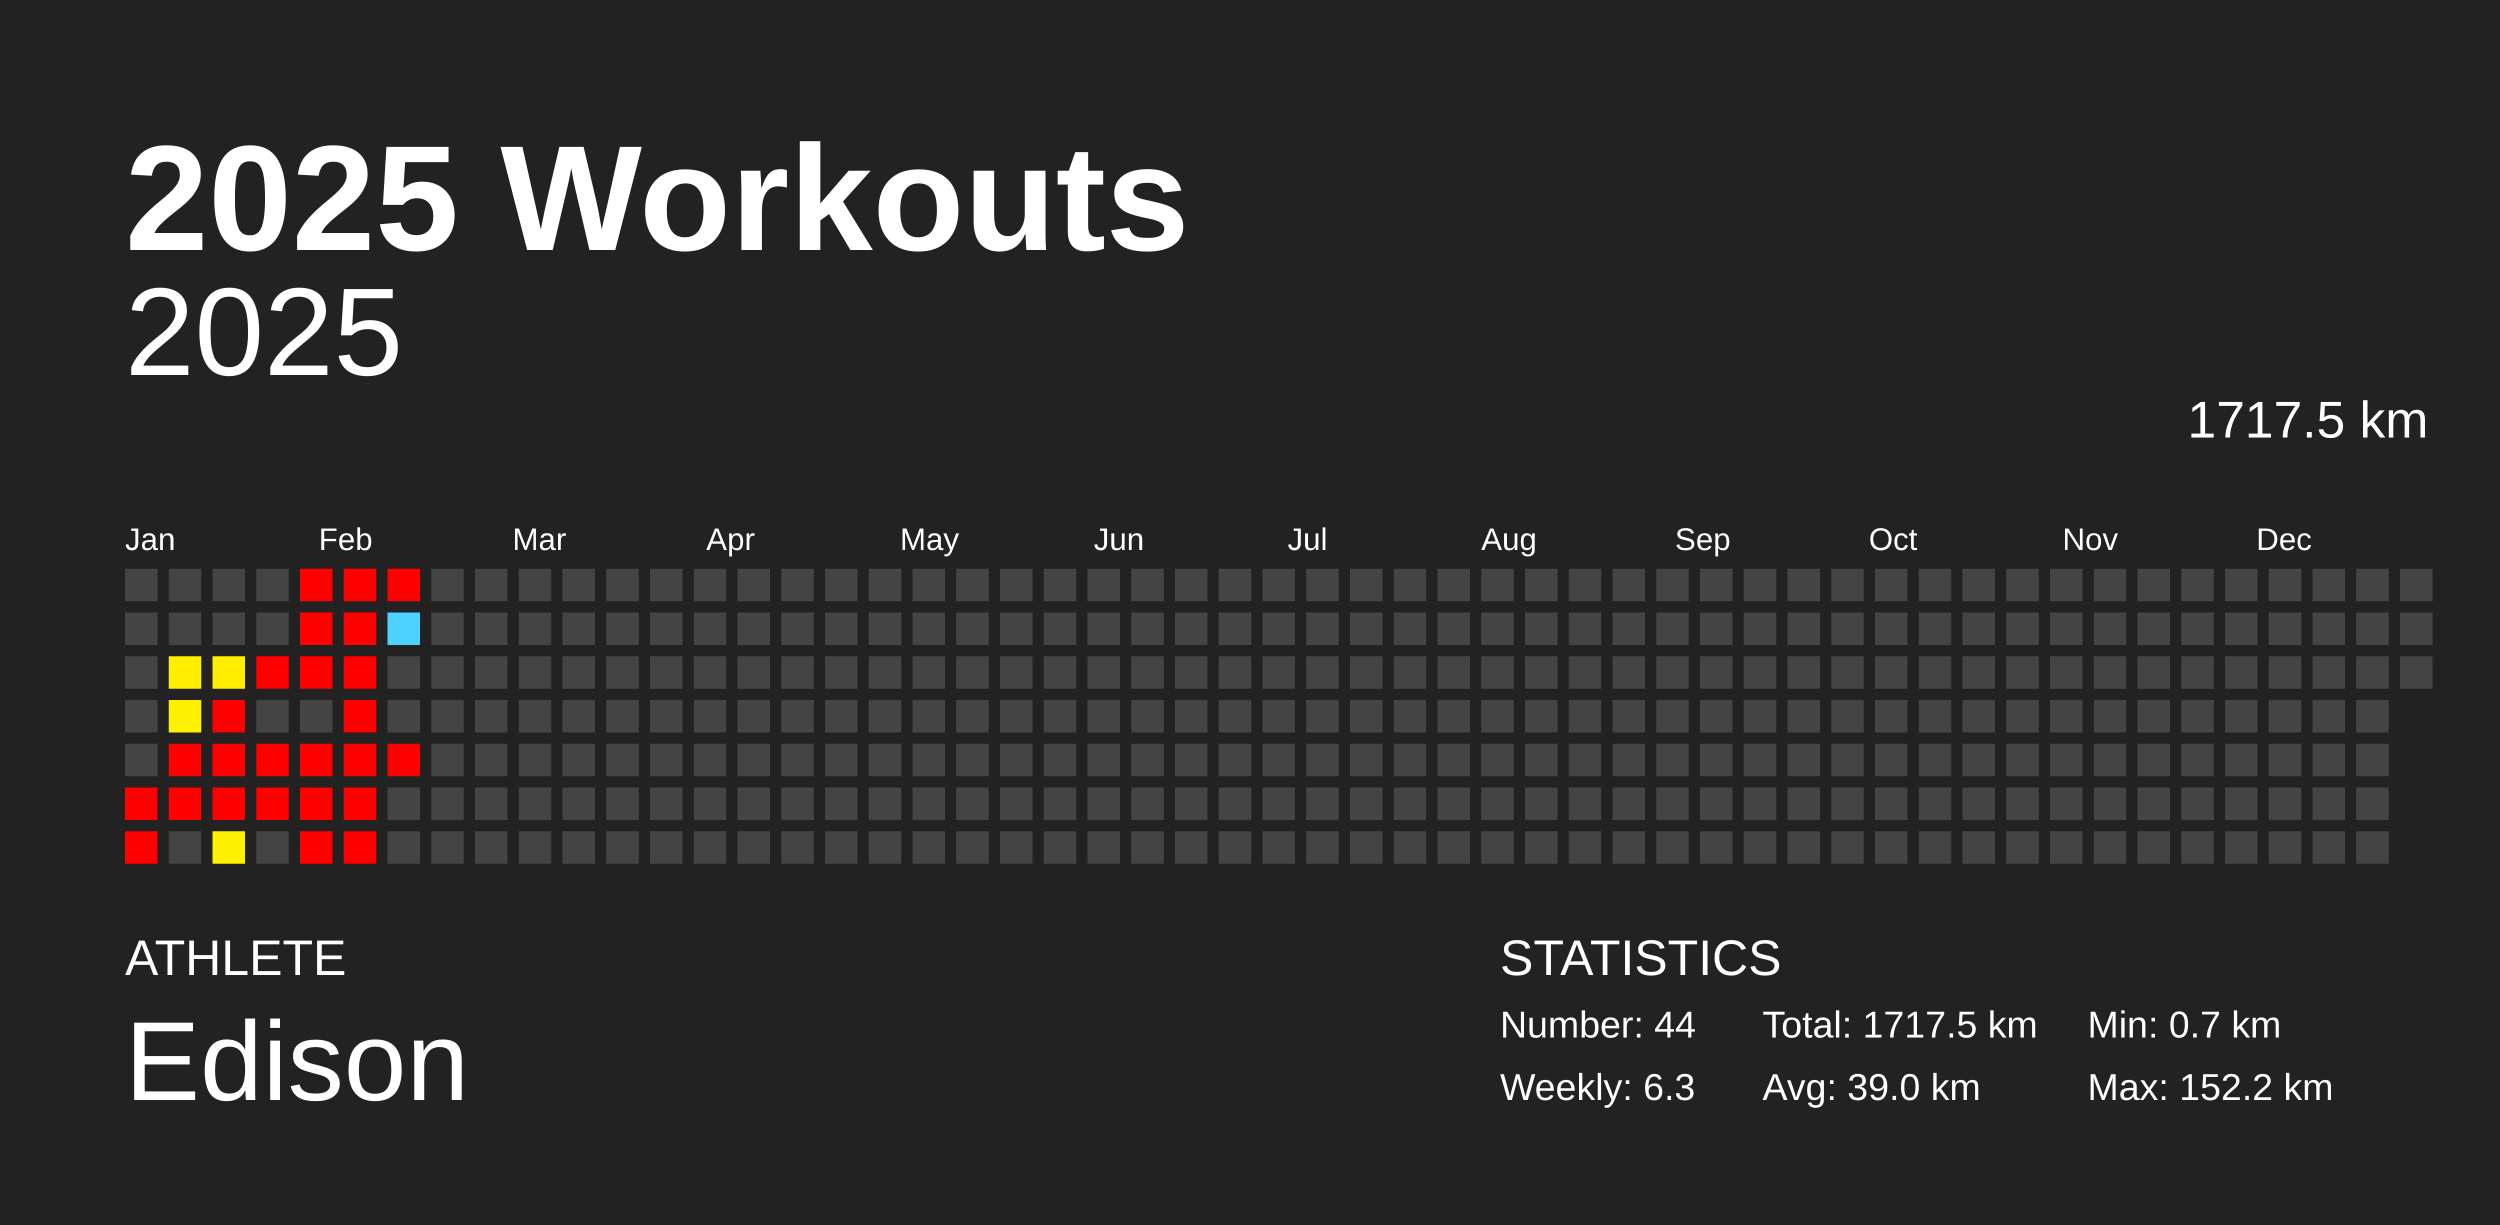
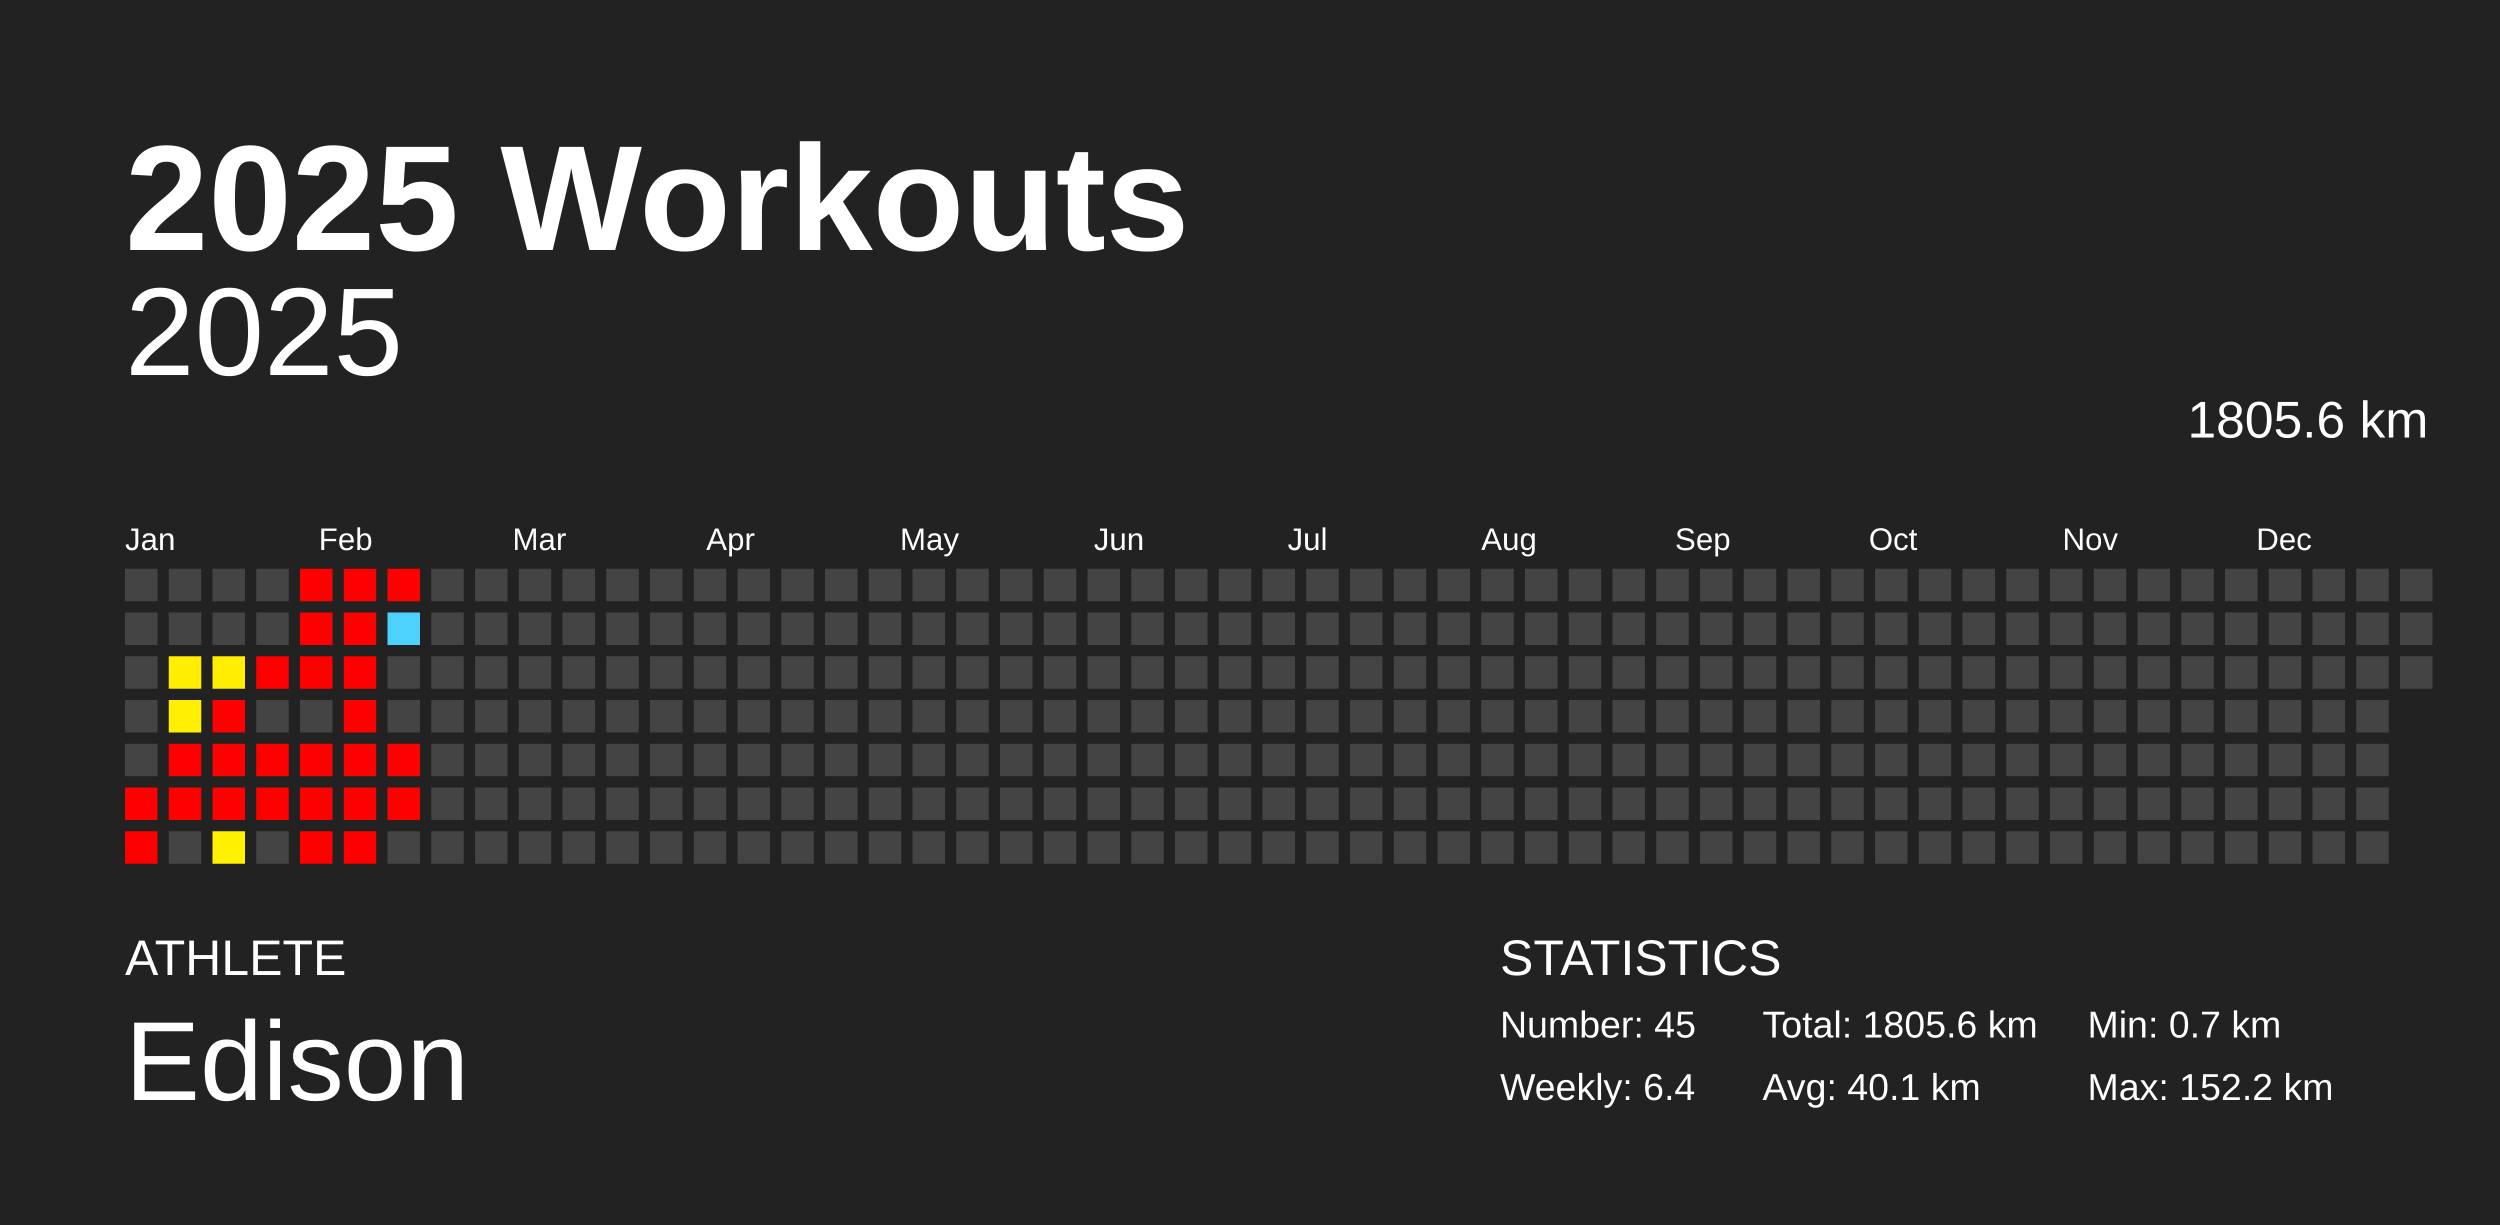
<svg xmlns="http://www.w3.org/2000/svg" baseProfile="full" height="98mm" version="1.1" viewBox="0,0,200,98" width="200mm">
  <defs />
  <rect fill="#222222" height="98" width="200" x="0" y="0" />
  <text fill="#FFFFFF" style="font-size:12px; font-family:Arial; font-weight:bold;" x="10" y="20">2025 Workouts</text>
  <text fill="#FFFFFF" style="font-size:4px; font-family:Arial" x="10" y="78">ATHLETE</text>
  <text fill="#FFFFFF" style="font-size:9px; font-family:Arial" x="10" y="88">Edison</text>
  <text fill="#FFFFFF" style="font-size:4px; font-family:Arial" x="120" y="78">STATISTICS</text>
-   <text fill="#FFFFFF" style="font-size:3px; font-family:Arial" x="120" y="83">Number: 44</text>
-   <text fill="#FFFFFF" style="font-size:3px; font-family:Arial" x="120" y="88">Weekly: 6.3</text>
-   <text fill="#FFFFFF" style="font-size:3px; font-family:Arial" x="141" y="83">Total: 1717.5 km</text>
-   <text fill="#FFFFFF" style="font-size:3px; font-family:Arial" x="141" y="88">Avg: 39.0 km</text>
+   <text fill="#FFFFFF" style="font-size:3px; font-family:Arial" x="120" y="83">Number: 45</text>
+   <text fill="#FFFFFF" style="font-size:3px; font-family:Arial" x="120" y="88">Weekly: 6.4</text>
+   <text fill="#FFFFFF" style="font-size:3px; font-family:Arial" x="141" y="83">Total: 1805.6 km</text>
+   <text fill="#FFFFFF" style="font-size:3px; font-family:Arial" x="141" y="88">Avg: 40.1 km</text>
  <text fill="#FFFFFF" style="font-size:3px; font-family:Arial" x="167" y="83">Min: 0.7 km</text>
  <text fill="#FFFFFF" style="font-size:3px; font-family:Arial" x="167" y="88">Max: 152.2 km</text>
  <text alignment-baseline="hanging" fill="#FFFFFF" style="font-size:10.0px; font-family:Arial;" x="10" y="30">2025</text>
-   <text alignment-baseline="hanging" fill="#FFFFFF" style="font-size:4.125px; font-family:Arial;" x="175" y="35">1717.5 km</text>
+   <text alignment-baseline="hanging" fill="#FFFFFF" style="font-size:4.125px; font-family:Arial;" x="175" y="35">1805.6 km</text>
  <text fill="#FFFFFF" style="font-size:2.5px; font-family:Arial" x="10.0" y="44">Jan</text>
  <text fill="#FFFFFF" style="font-size:2.5px; font-family:Arial" x="25.5" y="44">Feb</text>
  <text fill="#FFFFFF" style="font-size:2.5px; font-family:Arial" x="41.0" y="44">Mar</text>
  <text fill="#FFFFFF" style="font-size:2.5px; font-family:Arial" x="56.5" y="44">Apr</text>
  <text fill="#FFFFFF" style="font-size:2.5px; font-family:Arial" x="72.0" y="44">May</text>
  <text fill="#FFFFFF" style="font-size:2.5px; font-family:Arial" x="87.5" y="44">Jun</text>
  <text fill="#FFFFFF" style="font-size:2.5px; font-family:Arial" x="103.0" y="44">Jul</text>
  <text fill="#FFFFFF" style="font-size:2.5px; font-family:Arial" x="118.5" y="44">Aug</text>
  <text fill="#FFFFFF" style="font-size:2.5px; font-family:Arial" x="134.0" y="44">Sep</text>
  <text fill="#FFFFFF" style="font-size:2.5px; font-family:Arial" x="149.5" y="44">Oct</text>
  <text fill="#FFFFFF" style="font-size:2.5px; font-family:Arial" x="165.0" y="44">Nov</text>
  <text fill="#FFFFFF" style="font-size:2.5px; font-family:Arial" x="180.5" y="44">Dec</text>
  <rect fill="#444444" height="2.6" width="2.6" x="10.0" y="45.5" />
  <rect fill="#444444" height="2.6" width="2.6" x="10.0" y="49.0" />
  <rect fill="#444444" height="2.6" width="2.6" x="10.0" y="52.5" />
  <rect fill="#444444" height="2.6" width="2.6" x="10.0" y="56.0" />
  <rect fill="#444444" height="2.6" width="2.6" x="10.0" y="59.5" />
  <rect fill="red" height="2.6" width="2.6" x="10.0" y="63.0" />
  <rect fill="red" height="2.6" width="2.6" x="10.0" y="66.5" />
  <rect fill="#444444" height="2.6" width="2.6" x="13.5" y="45.5" />
  <rect fill="#444444" height="2.6" width="2.6" x="13.5" y="49.0" />
  <rect fill="#ffee00" height="2.6" width="2.6" x="13.5" y="52.5" />
  <rect fill="#fff000" height="2.6" width="2.6" x="13.5" y="56.0" />
  <rect fill="red" height="2.6" width="2.6" x="13.5" y="59.5" />
  <rect fill="red" height="2.6" width="2.6" x="13.5" y="63.0" />
  <rect fill="#444444" height="2.6" width="2.6" x="13.5" y="66.5" />
  <rect fill="#444444" height="2.6" width="2.6" x="17.0" y="45.5" />
  <rect fill="#444444" height="2.6" width="2.6" x="17.0" y="49.0" />
  <rect fill="#ffee00" height="2.6" width="2.6" x="17.0" y="52.5" />
  <rect fill="red" height="2.6" width="2.6" x="17.0" y="56.0" />
  <rect fill="red" height="2.6" width="2.6" x="17.0" y="59.5" />
  <rect fill="red" height="2.6" width="2.6" x="17.0" y="63.0" />
  <rect fill="#fff100" height="2.6" width="2.6" x="17.0" y="66.5" />
  <rect fill="#444444" height="2.6" width="2.6" x="20.5" y="45.5" />
  <rect fill="#444444" height="2.6" width="2.6" x="20.5" y="49.0" />
  <rect fill="red" height="2.6" width="2.6" x="20.5" y="52.5" />
  <rect fill="#444444" height="2.6" width="2.6" x="20.5" y="56.0" />
  <rect fill="red" height="2.6" width="2.6" x="20.5" y="59.5" />
  <rect fill="red" height="2.6" width="2.6" x="20.5" y="63.0" />
  <rect fill="#444444" height="2.6" width="2.6" x="20.5" y="66.5" />
  <rect fill="red" height="2.6" width="2.6" x="24.0" y="45.5" />
  <rect fill="red" height="2.6" width="2.6" x="24.0" y="49.0" />
  <rect fill="red" height="2.6" width="2.6" x="24.0" y="52.5" />
  <rect fill="#444444" height="2.6" width="2.6" x="24.0" y="56.0" />
  <rect fill="red" height="2.6" width="2.6" x="24.0" y="59.5" />
  <rect fill="red" height="2.6" width="2.6" x="24.0" y="63.0" />
  <rect fill="red" height="2.6" width="2.6" x="24.0" y="66.5" />
  <rect fill="red" height="2.6" width="2.6" x="27.5" y="45.5" />
  <rect fill="red" height="2.6" width="2.6" x="27.5" y="49.0" />
  <rect fill="red" height="2.6" width="2.6" x="27.5" y="52.5" />
  <rect fill="red" height="2.6" width="2.6" x="27.5" y="56.0" />
  <rect fill="red" height="2.6" width="2.6" x="27.5" y="59.5" />
  <rect fill="red" height="2.6" width="2.6" x="27.5" y="63.0" />
  <rect fill="red" height="2.6" width="2.6" x="27.5" y="66.5" />
  <rect fill="red" height="2.6" width="2.6" x="31.0" y="45.5" />
  <rect fill="#4dd2ff" height="2.6" width="2.6" x="31.0" y="49.0" />
  <rect fill="#444444" height="2.6" width="2.6" x="31.0" y="52.5" />
  <rect fill="#444444" height="2.6" width="2.6" x="31.0" y="56.0" />
  <rect fill="red" height="2.6" width="2.6" x="31.0" y="59.5" />
-   <rect fill="#444444" height="2.6" width="2.6" x="31.0" y="63.0" />
+   <rect fill="red" height="2.6" width="2.6" x="31.0" y="63.0" />
  <rect fill="#444444" height="2.6" width="2.6" x="31.0" y="66.5" />
  <rect fill="#444444" height="2.6" width="2.6" x="34.5" y="45.5" />
  <rect fill="#444444" height="2.6" width="2.6" x="34.5" y="49.0" />
  <rect fill="#444444" height="2.6" width="2.6" x="34.5" y="52.5" />
  <rect fill="#444444" height="2.6" width="2.6" x="34.5" y="56.0" />
  <rect fill="#444444" height="2.6" width="2.6" x="34.5" y="59.5" />
  <rect fill="#444444" height="2.6" width="2.6" x="34.5" y="63.0" />
  <rect fill="#444444" height="2.6" width="2.6" x="34.5" y="66.5" />
  <rect fill="#444444" height="2.6" width="2.6" x="38.0" y="45.5" />
  <rect fill="#444444" height="2.6" width="2.6" x="38.0" y="49.0" />
  <rect fill="#444444" height="2.6" width="2.6" x="38.0" y="52.5" />
  <rect fill="#444444" height="2.6" width="2.6" x="38.0" y="56.0" />
  <rect fill="#444444" height="2.6" width="2.6" x="38.0" y="59.5" />
  <rect fill="#444444" height="2.6" width="2.6" x="38.0" y="63.0" />
  <rect fill="#444444" height="2.6" width="2.6" x="38.0" y="66.5" />
  <rect fill="#444444" height="2.6" width="2.6" x="41.5" y="45.5" />
  <rect fill="#444444" height="2.6" width="2.6" x="41.5" y="49.0" />
  <rect fill="#444444" height="2.6" width="2.6" x="41.5" y="52.5" />
  <rect fill="#444444" height="2.6" width="2.6" x="41.5" y="56.0" />
  <rect fill="#444444" height="2.6" width="2.6" x="41.5" y="59.5" />
  <rect fill="#444444" height="2.6" width="2.6" x="41.5" y="63.0" />
  <rect fill="#444444" height="2.6" width="2.6" x="41.5" y="66.5" />
  <rect fill="#444444" height="2.6" width="2.6" x="45.0" y="45.5" />
  <rect fill="#444444" height="2.6" width="2.6" x="45.0" y="49.0" />
  <rect fill="#444444" height="2.6" width="2.6" x="45.0" y="52.5" />
  <rect fill="#444444" height="2.6" width="2.6" x="45.0" y="56.0" />
  <rect fill="#444444" height="2.6" width="2.6" x="45.0" y="59.5" />
  <rect fill="#444444" height="2.6" width="2.6" x="45.0" y="63.0" />
  <rect fill="#444444" height="2.6" width="2.6" x="45.0" y="66.5" />
  <rect fill="#444444" height="2.6" width="2.6" x="48.5" y="45.5" />
  <rect fill="#444444" height="2.6" width="2.6" x="48.5" y="49.0" />
  <rect fill="#444444" height="2.6" width="2.6" x="48.5" y="52.5" />
  <rect fill="#444444" height="2.6" width="2.6" x="48.5" y="56.0" />
  <rect fill="#444444" height="2.6" width="2.6" x="48.5" y="59.5" />
  <rect fill="#444444" height="2.6" width="2.6" x="48.5" y="63.0" />
  <rect fill="#444444" height="2.6" width="2.6" x="48.5" y="66.5" />
  <rect fill="#444444" height="2.6" width="2.6" x="52.0" y="45.5" />
  <rect fill="#444444" height="2.6" width="2.6" x="52.0" y="49.0" />
  <rect fill="#444444" height="2.6" width="2.6" x="52.0" y="52.5" />
  <rect fill="#444444" height="2.6" width="2.6" x="52.0" y="56.0" />
  <rect fill="#444444" height="2.6" width="2.6" x="52.0" y="59.5" />
  <rect fill="#444444" height="2.6" width="2.6" x="52.0" y="63.0" />
  <rect fill="#444444" height="2.6" width="2.6" x="52.0" y="66.5" />
  <rect fill="#444444" height="2.6" width="2.6" x="55.5" y="45.5" />
  <rect fill="#444444" height="2.6" width="2.6" x="55.5" y="49.0" />
  <rect fill="#444444" height="2.6" width="2.6" x="55.5" y="52.5" />
  <rect fill="#444444" height="2.6" width="2.6" x="55.5" y="56.0" />
  <rect fill="#444444" height="2.6" width="2.6" x="55.5" y="59.5" />
  <rect fill="#444444" height="2.6" width="2.6" x="55.5" y="63.0" />
  <rect fill="#444444" height="2.6" width="2.6" x="55.5" y="66.5" />
  <rect fill="#444444" height="2.6" width="2.6" x="59.0" y="45.5" />
  <rect fill="#444444" height="2.6" width="2.6" x="59.0" y="49.0" />
  <rect fill="#444444" height="2.6" width="2.6" x="59.0" y="52.5" />
  <rect fill="#444444" height="2.6" width="2.6" x="59.0" y="56.0" />
  <rect fill="#444444" height="2.6" width="2.6" x="59.0" y="59.5" />
  <rect fill="#444444" height="2.6" width="2.6" x="59.0" y="63.0" />
  <rect fill="#444444" height="2.6" width="2.6" x="59.0" y="66.5" />
  <rect fill="#444444" height="2.6" width="2.6" x="62.5" y="45.5" />
  <rect fill="#444444" height="2.6" width="2.6" x="62.5" y="49.0" />
  <rect fill="#444444" height="2.6" width="2.6" x="62.5" y="52.5" />
  <rect fill="#444444" height="2.6" width="2.6" x="62.5" y="56.0" />
  <rect fill="#444444" height="2.6" width="2.6" x="62.5" y="59.5" />
  <rect fill="#444444" height="2.6" width="2.6" x="62.5" y="63.0" />
  <rect fill="#444444" height="2.6" width="2.6" x="62.5" y="66.5" />
  <rect fill="#444444" height="2.6" width="2.6" x="66.0" y="45.5" />
  <rect fill="#444444" height="2.6" width="2.6" x="66.0" y="49.0" />
  <rect fill="#444444" height="2.6" width="2.6" x="66.0" y="52.5" />
  <rect fill="#444444" height="2.6" width="2.6" x="66.0" y="56.0" />
  <rect fill="#444444" height="2.6" width="2.6" x="66.0" y="59.5" />
  <rect fill="#444444" height="2.6" width="2.6" x="66.0" y="63.0" />
  <rect fill="#444444" height="2.6" width="2.6" x="66.0" y="66.5" />
  <rect fill="#444444" height="2.6" width="2.6" x="69.5" y="45.5" />
  <rect fill="#444444" height="2.6" width="2.6" x="69.5" y="49.0" />
  <rect fill="#444444" height="2.6" width="2.6" x="69.5" y="52.5" />
  <rect fill="#444444" height="2.6" width="2.6" x="69.5" y="56.0" />
  <rect fill="#444444" height="2.6" width="2.6" x="69.5" y="59.5" />
  <rect fill="#444444" height="2.6" width="2.6" x="69.5" y="63.0" />
  <rect fill="#444444" height="2.6" width="2.6" x="69.5" y="66.5" />
  <rect fill="#444444" height="2.6" width="2.6" x="73.0" y="45.5" />
  <rect fill="#444444" height="2.6" width="2.6" x="73.0" y="49.0" />
  <rect fill="#444444" height="2.6" width="2.6" x="73.0" y="52.5" />
  <rect fill="#444444" height="2.6" width="2.6" x="73.0" y="56.0" />
  <rect fill="#444444" height="2.6" width="2.6" x="73.0" y="59.5" />
  <rect fill="#444444" height="2.6" width="2.6" x="73.0" y="63.0" />
  <rect fill="#444444" height="2.6" width="2.6" x="73.0" y="66.5" />
  <rect fill="#444444" height="2.6" width="2.6" x="76.5" y="45.5" />
  <rect fill="#444444" height="2.6" width="2.6" x="76.5" y="49.0" />
  <rect fill="#444444" height="2.6" width="2.6" x="76.5" y="52.5" />
  <rect fill="#444444" height="2.6" width="2.6" x="76.5" y="56.0" />
  <rect fill="#444444" height="2.6" width="2.6" x="76.5" y="59.5" />
  <rect fill="#444444" height="2.6" width="2.6" x="76.5" y="63.0" />
  <rect fill="#444444" height="2.6" width="2.6" x="76.5" y="66.5" />
  <rect fill="#444444" height="2.6" width="2.6" x="80.0" y="45.5" />
  <rect fill="#444444" height="2.6" width="2.6" x="80.0" y="49.0" />
  <rect fill="#444444" height="2.6" width="2.6" x="80.0" y="52.5" />
  <rect fill="#444444" height="2.6" width="2.6" x="80.0" y="56.0" />
  <rect fill="#444444" height="2.6" width="2.6" x="80.0" y="59.5" />
  <rect fill="#444444" height="2.6" width="2.6" x="80.0" y="63.0" />
  <rect fill="#444444" height="2.6" width="2.6" x="80.0" y="66.5" />
  <rect fill="#444444" height="2.6" width="2.6" x="83.5" y="45.5" />
  <rect fill="#444444" height="2.6" width="2.6" x="83.5" y="49.0" />
  <rect fill="#444444" height="2.6" width="2.6" x="83.5" y="52.5" />
  <rect fill="#444444" height="2.6" width="2.6" x="83.5" y="56.0" />
  <rect fill="#444444" height="2.6" width="2.6" x="83.5" y="59.5" />
  <rect fill="#444444" height="2.6" width="2.6" x="83.5" y="63.0" />
  <rect fill="#444444" height="2.6" width="2.6" x="83.5" y="66.5" />
  <rect fill="#444444" height="2.6" width="2.6" x="87.0" y="45.5" />
  <rect fill="#444444" height="2.6" width="2.6" x="87.0" y="49.0" />
  <rect fill="#444444" height="2.6" width="2.6" x="87.0" y="52.5" />
  <rect fill="#444444" height="2.6" width="2.6" x="87.0" y="56.0" />
  <rect fill="#444444" height="2.6" width="2.6" x="87.0" y="59.5" />
  <rect fill="#444444" height="2.6" width="2.6" x="87.0" y="63.0" />
  <rect fill="#444444" height="2.6" width="2.6" x="87.0" y="66.5" />
  <rect fill="#444444" height="2.6" width="2.6" x="90.5" y="45.5" />
  <rect fill="#444444" height="2.6" width="2.6" x="90.5" y="49.0" />
  <rect fill="#444444" height="2.6" width="2.6" x="90.5" y="52.5" />
  <rect fill="#444444" height="2.6" width="2.6" x="90.5" y="56.0" />
  <rect fill="#444444" height="2.6" width="2.6" x="90.5" y="59.5" />
  <rect fill="#444444" height="2.6" width="2.6" x="90.5" y="63.0" />
  <rect fill="#444444" height="2.6" width="2.6" x="90.5" y="66.5" />
  <rect fill="#444444" height="2.6" width="2.6" x="94.0" y="45.5" />
  <rect fill="#444444" height="2.6" width="2.6" x="94.0" y="49.0" />
  <rect fill="#444444" height="2.6" width="2.6" x="94.0" y="52.5" />
  <rect fill="#444444" height="2.6" width="2.6" x="94.0" y="56.0" />
  <rect fill="#444444" height="2.6" width="2.6" x="94.0" y="59.5" />
  <rect fill="#444444" height="2.6" width="2.6" x="94.0" y="63.0" />
  <rect fill="#444444" height="2.6" width="2.6" x="94.0" y="66.5" />
  <rect fill="#444444" height="2.6" width="2.6" x="97.5" y="45.5" />
  <rect fill="#444444" height="2.6" width="2.6" x="97.5" y="49.0" />
  <rect fill="#444444" height="2.6" width="2.6" x="97.5" y="52.5" />
  <rect fill="#444444" height="2.6" width="2.6" x="97.5" y="56.0" />
  <rect fill="#444444" height="2.6" width="2.6" x="97.5" y="59.5" />
  <rect fill="#444444" height="2.6" width="2.6" x="97.5" y="63.0" />
  <rect fill="#444444" height="2.6" width="2.6" x="97.5" y="66.5" />
  <rect fill="#444444" height="2.6" width="2.6" x="101.0" y="45.5" />
  <rect fill="#444444" height="2.6" width="2.6" x="101.0" y="49.0" />
  <rect fill="#444444" height="2.6" width="2.6" x="101.0" y="52.5" />
  <rect fill="#444444" height="2.6" width="2.6" x="101.0" y="56.0" />
  <rect fill="#444444" height="2.6" width="2.6" x="101.0" y="59.5" />
  <rect fill="#444444" height="2.6" width="2.6" x="101.0" y="63.0" />
  <rect fill="#444444" height="2.6" width="2.6" x="101.0" y="66.5" />
  <rect fill="#444444" height="2.6" width="2.6" x="104.5" y="45.5" />
  <rect fill="#444444" height="2.6" width="2.6" x="104.5" y="49.0" />
  <rect fill="#444444" height="2.6" width="2.6" x="104.5" y="52.5" />
  <rect fill="#444444" height="2.6" width="2.6" x="104.5" y="56.0" />
  <rect fill="#444444" height="2.6" width="2.6" x="104.5" y="59.5" />
  <rect fill="#444444" height="2.6" width="2.6" x="104.5" y="63.0" />
  <rect fill="#444444" height="2.6" width="2.6" x="104.5" y="66.5" />
  <rect fill="#444444" height="2.6" width="2.6" x="108.0" y="45.5" />
  <rect fill="#444444" height="2.6" width="2.6" x="108.0" y="49.0" />
  <rect fill="#444444" height="2.6" width="2.6" x="108.0" y="52.5" />
  <rect fill="#444444" height="2.6" width="2.6" x="108.0" y="56.0" />
  <rect fill="#444444" height="2.6" width="2.6" x="108.0" y="59.5" />
  <rect fill="#444444" height="2.6" width="2.6" x="108.0" y="63.0" />
  <rect fill="#444444" height="2.6" width="2.6" x="108.0" y="66.5" />
  <rect fill="#444444" height="2.6" width="2.6" x="111.5" y="45.5" />
  <rect fill="#444444" height="2.6" width="2.6" x="111.5" y="49.0" />
  <rect fill="#444444" height="2.6" width="2.6" x="111.5" y="52.5" />
  <rect fill="#444444" height="2.6" width="2.6" x="111.5" y="56.0" />
  <rect fill="#444444" height="2.6" width="2.6" x="111.5" y="59.5" />
  <rect fill="#444444" height="2.6" width="2.6" x="111.5" y="63.0" />
  <rect fill="#444444" height="2.6" width="2.6" x="111.5" y="66.5" />
  <rect fill="#444444" height="2.6" width="2.6" x="115.0" y="45.5" />
  <rect fill="#444444" height="2.6" width="2.6" x="115.0" y="49.0" />
  <rect fill="#444444" height="2.6" width="2.6" x="115.0" y="52.5" />
  <rect fill="#444444" height="2.6" width="2.6" x="115.0" y="56.0" />
  <rect fill="#444444" height="2.6" width="2.6" x="115.0" y="59.5" />
  <rect fill="#444444" height="2.6" width="2.6" x="115.0" y="63.0" />
  <rect fill="#444444" height="2.6" width="2.6" x="115.0" y="66.5" />
  <rect fill="#444444" height="2.6" width="2.6" x="118.5" y="45.5" />
  <rect fill="#444444" height="2.6" width="2.6" x="118.5" y="49.0" />
  <rect fill="#444444" height="2.6" width="2.6" x="118.5" y="52.5" />
  <rect fill="#444444" height="2.6" width="2.6" x="118.5" y="56.0" />
  <rect fill="#444444" height="2.6" width="2.6" x="118.5" y="59.5" />
  <rect fill="#444444" height="2.6" width="2.6" x="118.5" y="63.0" />
  <rect fill="#444444" height="2.6" width="2.6" x="118.5" y="66.5" />
  <rect fill="#444444" height="2.6" width="2.6" x="122.0" y="45.5" />
  <rect fill="#444444" height="2.6" width="2.6" x="122.0" y="49.0" />
  <rect fill="#444444" height="2.6" width="2.6" x="122.0" y="52.5" />
  <rect fill="#444444" height="2.6" width="2.6" x="122.0" y="56.0" />
  <rect fill="#444444" height="2.6" width="2.6" x="122.0" y="59.5" />
  <rect fill="#444444" height="2.6" width="2.6" x="122.0" y="63.0" />
  <rect fill="#444444" height="2.6" width="2.6" x="122.0" y="66.5" />
  <rect fill="#444444" height="2.6" width="2.6" x="125.5" y="45.5" />
  <rect fill="#444444" height="2.6" width="2.6" x="125.5" y="49.0" />
  <rect fill="#444444" height="2.6" width="2.6" x="125.5" y="52.5" />
  <rect fill="#444444" height="2.6" width="2.6" x="125.5" y="56.0" />
  <rect fill="#444444" height="2.6" width="2.6" x="125.5" y="59.5" />
  <rect fill="#444444" height="2.6" width="2.6" x="125.5" y="63.0" />
  <rect fill="#444444" height="2.6" width="2.6" x="125.5" y="66.5" />
  <rect fill="#444444" height="2.6" width="2.6" x="129.0" y="45.5" />
  <rect fill="#444444" height="2.6" width="2.6" x="129.0" y="49.0" />
  <rect fill="#444444" height="2.6" width="2.6" x="129.0" y="52.5" />
  <rect fill="#444444" height="2.6" width="2.6" x="129.0" y="56.0" />
  <rect fill="#444444" height="2.6" width="2.6" x="129.0" y="59.5" />
  <rect fill="#444444" height="2.6" width="2.6" x="129.0" y="63.0" />
  <rect fill="#444444" height="2.6" width="2.6" x="129.0" y="66.5" />
  <rect fill="#444444" height="2.6" width="2.6" x="132.5" y="45.5" />
  <rect fill="#444444" height="2.6" width="2.6" x="132.5" y="49.0" />
  <rect fill="#444444" height="2.6" width="2.6" x="132.5" y="52.5" />
  <rect fill="#444444" height="2.6" width="2.6" x="132.5" y="56.0" />
  <rect fill="#444444" height="2.6" width="2.6" x="132.5" y="59.5" />
  <rect fill="#444444" height="2.6" width="2.6" x="132.5" y="63.0" />
  <rect fill="#444444" height="2.6" width="2.6" x="132.5" y="66.5" />
  <rect fill="#444444" height="2.6" width="2.6" x="136.0" y="45.5" />
  <rect fill="#444444" height="2.6" width="2.6" x="136.0" y="49.0" />
  <rect fill="#444444" height="2.6" width="2.6" x="136.0" y="52.5" />
  <rect fill="#444444" height="2.6" width="2.6" x="136.0" y="56.0" />
  <rect fill="#444444" height="2.6" width="2.6" x="136.0" y="59.5" />
  <rect fill="#444444" height="2.6" width="2.6" x="136.0" y="63.0" />
  <rect fill="#444444" height="2.6" width="2.6" x="136.0" y="66.5" />
  <rect fill="#444444" height="2.6" width="2.6" x="139.5" y="45.5" />
  <rect fill="#444444" height="2.6" width="2.6" x="139.5" y="49.0" />
  <rect fill="#444444" height="2.6" width="2.6" x="139.5" y="52.5" />
  <rect fill="#444444" height="2.6" width="2.6" x="139.5" y="56.0" />
  <rect fill="#444444" height="2.6" width="2.6" x="139.5" y="59.5" />
  <rect fill="#444444" height="2.6" width="2.6" x="139.5" y="63.0" />
  <rect fill="#444444" height="2.6" width="2.6" x="139.5" y="66.5" />
  <rect fill="#444444" height="2.6" width="2.6" x="143.0" y="45.5" />
  <rect fill="#444444" height="2.6" width="2.6" x="143.0" y="49.0" />
  <rect fill="#444444" height="2.6" width="2.6" x="143.0" y="52.5" />
  <rect fill="#444444" height="2.6" width="2.6" x="143.0" y="56.0" />
  <rect fill="#444444" height="2.6" width="2.6" x="143.0" y="59.5" />
  <rect fill="#444444" height="2.6" width="2.6" x="143.0" y="63.0" />
  <rect fill="#444444" height="2.6" width="2.6" x="143.0" y="66.5" />
  <rect fill="#444444" height="2.6" width="2.6" x="146.5" y="45.5" />
  <rect fill="#444444" height="2.6" width="2.6" x="146.5" y="49.0" />
  <rect fill="#444444" height="2.6" width="2.6" x="146.5" y="52.5" />
  <rect fill="#444444" height="2.6" width="2.6" x="146.5" y="56.0" />
  <rect fill="#444444" height="2.6" width="2.6" x="146.5" y="59.5" />
  <rect fill="#444444" height="2.6" width="2.6" x="146.5" y="63.0" />
  <rect fill="#444444" height="2.6" width="2.6" x="146.5" y="66.5" />
  <rect fill="#444444" height="2.6" width="2.6" x="150.0" y="45.5" />
  <rect fill="#444444" height="2.6" width="2.6" x="150.0" y="49.0" />
  <rect fill="#444444" height="2.6" width="2.6" x="150.0" y="52.5" />
  <rect fill="#444444" height="2.6" width="2.6" x="150.0" y="56.0" />
  <rect fill="#444444" height="2.6" width="2.6" x="150.0" y="59.5" />
  <rect fill="#444444" height="2.6" width="2.6" x="150.0" y="63.0" />
  <rect fill="#444444" height="2.6" width="2.6" x="150.0" y="66.5" />
  <rect fill="#444444" height="2.6" width="2.6" x="153.5" y="45.5" />
  <rect fill="#444444" height="2.6" width="2.6" x="153.5" y="49.0" />
  <rect fill="#444444" height="2.6" width="2.6" x="153.5" y="52.5" />
  <rect fill="#444444" height="2.6" width="2.6" x="153.5" y="56.0" />
  <rect fill="#444444" height="2.6" width="2.6" x="153.5" y="59.5" />
  <rect fill="#444444" height="2.6" width="2.6" x="153.5" y="63.0" />
  <rect fill="#444444" height="2.6" width="2.6" x="153.5" y="66.5" />
  <rect fill="#444444" height="2.6" width="2.6" x="157.0" y="45.5" />
  <rect fill="#444444" height="2.6" width="2.6" x="157.0" y="49.0" />
  <rect fill="#444444" height="2.6" width="2.6" x="157.0" y="52.5" />
  <rect fill="#444444" height="2.6" width="2.6" x="157.0" y="56.0" />
  <rect fill="#444444" height="2.6" width="2.6" x="157.0" y="59.5" />
  <rect fill="#444444" height="2.6" width="2.6" x="157.0" y="63.0" />
  <rect fill="#444444" height="2.6" width="2.6" x="157.0" y="66.5" />
  <rect fill="#444444" height="2.6" width="2.6" x="160.5" y="45.5" />
  <rect fill="#444444" height="2.6" width="2.6" x="160.5" y="49.0" />
  <rect fill="#444444" height="2.6" width="2.6" x="160.5" y="52.5" />
  <rect fill="#444444" height="2.6" width="2.6" x="160.5" y="56.0" />
  <rect fill="#444444" height="2.6" width="2.6" x="160.5" y="59.5" />
  <rect fill="#444444" height="2.6" width="2.6" x="160.5" y="63.0" />
  <rect fill="#444444" height="2.6" width="2.6" x="160.5" y="66.5" />
  <rect fill="#444444" height="2.6" width="2.6" x="164.0" y="45.5" />
  <rect fill="#444444" height="2.6" width="2.6" x="164.0" y="49.0" />
  <rect fill="#444444" height="2.6" width="2.6" x="164.0" y="52.5" />
  <rect fill="#444444" height="2.6" width="2.6" x="164.0" y="56.0" />
  <rect fill="#444444" height="2.6" width="2.6" x="164.0" y="59.5" />
  <rect fill="#444444" height="2.6" width="2.6" x="164.0" y="63.0" />
  <rect fill="#444444" height="2.6" width="2.6" x="164.0" y="66.5" />
  <rect fill="#444444" height="2.6" width="2.6" x="167.5" y="45.5" />
  <rect fill="#444444" height="2.6" width="2.6" x="167.5" y="49.0" />
  <rect fill="#444444" height="2.6" width="2.6" x="167.5" y="52.5" />
  <rect fill="#444444" height="2.6" width="2.6" x="167.5" y="56.0" />
  <rect fill="#444444" height="2.6" width="2.6" x="167.5" y="59.5" />
  <rect fill="#444444" height="2.6" width="2.6" x="167.5" y="63.0" />
  <rect fill="#444444" height="2.6" width="2.6" x="167.5" y="66.5" />
  <rect fill="#444444" height="2.6" width="2.6" x="171.0" y="45.5" />
  <rect fill="#444444" height="2.6" width="2.6" x="171.0" y="49.0" />
  <rect fill="#444444" height="2.6" width="2.6" x="171.0" y="52.5" />
  <rect fill="#444444" height="2.6" width="2.6" x="171.0" y="56.0" />
  <rect fill="#444444" height="2.6" width="2.6" x="171.0" y="59.5" />
  <rect fill="#444444" height="2.6" width="2.6" x="171.0" y="63.0" />
  <rect fill="#444444" height="2.6" width="2.6" x="171.0" y="66.5" />
  <rect fill="#444444" height="2.6" width="2.6" x="174.5" y="45.5" />
  <rect fill="#444444" height="2.6" width="2.6" x="174.5" y="49.0" />
  <rect fill="#444444" height="2.6" width="2.6" x="174.5" y="52.5" />
  <rect fill="#444444" height="2.6" width="2.6" x="174.5" y="56.0" />
  <rect fill="#444444" height="2.6" width="2.6" x="174.5" y="59.5" />
  <rect fill="#444444" height="2.6" width="2.6" x="174.5" y="63.0" />
  <rect fill="#444444" height="2.6" width="2.6" x="174.5" y="66.5" />
  <rect fill="#444444" height="2.6" width="2.6" x="178.0" y="45.5" />
  <rect fill="#444444" height="2.6" width="2.6" x="178.0" y="49.0" />
  <rect fill="#444444" height="2.6" width="2.6" x="178.0" y="52.5" />
  <rect fill="#444444" height="2.6" width="2.6" x="178.0" y="56.0" />
  <rect fill="#444444" height="2.6" width="2.6" x="178.0" y="59.5" />
  <rect fill="#444444" height="2.6" width="2.6" x="178.0" y="63.0" />
  <rect fill="#444444" height="2.6" width="2.6" x="178.0" y="66.5" />
  <rect fill="#444444" height="2.6" width="2.6" x="181.5" y="45.5" />
  <rect fill="#444444" height="2.6" width="2.6" x="181.5" y="49.0" />
  <rect fill="#444444" height="2.6" width="2.6" x="181.5" y="52.5" />
  <rect fill="#444444" height="2.6" width="2.6" x="181.5" y="56.0" />
  <rect fill="#444444" height="2.6" width="2.6" x="181.5" y="59.5" />
  <rect fill="#444444" height="2.6" width="2.6" x="181.5" y="63.0" />
  <rect fill="#444444" height="2.6" width="2.6" x="181.5" y="66.5" />
  <rect fill="#444444" height="2.6" width="2.6" x="185.0" y="45.5" />
  <rect fill="#444444" height="2.6" width="2.6" x="185.0" y="49.0" />
  <rect fill="#444444" height="2.6" width="2.6" x="185.0" y="52.5" />
  <rect fill="#444444" height="2.6" width="2.6" x="185.0" y="56.0" />
  <rect fill="#444444" height="2.6" width="2.6" x="185.0" y="59.5" />
  <rect fill="#444444" height="2.6" width="2.6" x="185.0" y="63.0" />
  <rect fill="#444444" height="2.6" width="2.6" x="185.0" y="66.5" />
  <rect fill="#444444" height="2.6" width="2.6" x="188.5" y="45.5" />
  <rect fill="#444444" height="2.6" width="2.6" x="188.5" y="49.0" />
  <rect fill="#444444" height="2.6" width="2.6" x="188.5" y="52.5" />
  <rect fill="#444444" height="2.6" width="2.6" x="188.5" y="56.0" />
  <rect fill="#444444" height="2.6" width="2.6" x="188.5" y="59.5" />
  <rect fill="#444444" height="2.6" width="2.6" x="188.5" y="63.0" />
  <rect fill="#444444" height="2.6" width="2.6" x="188.5" y="66.5" />
  <rect fill="#444444" height="2.6" width="2.6" x="192.0" y="45.5" />
  <rect fill="#444444" height="2.6" width="2.6" x="192.0" y="49.0" />
  <rect fill="#444444" height="2.6" width="2.6" x="192.0" y="52.5" />
</svg>
